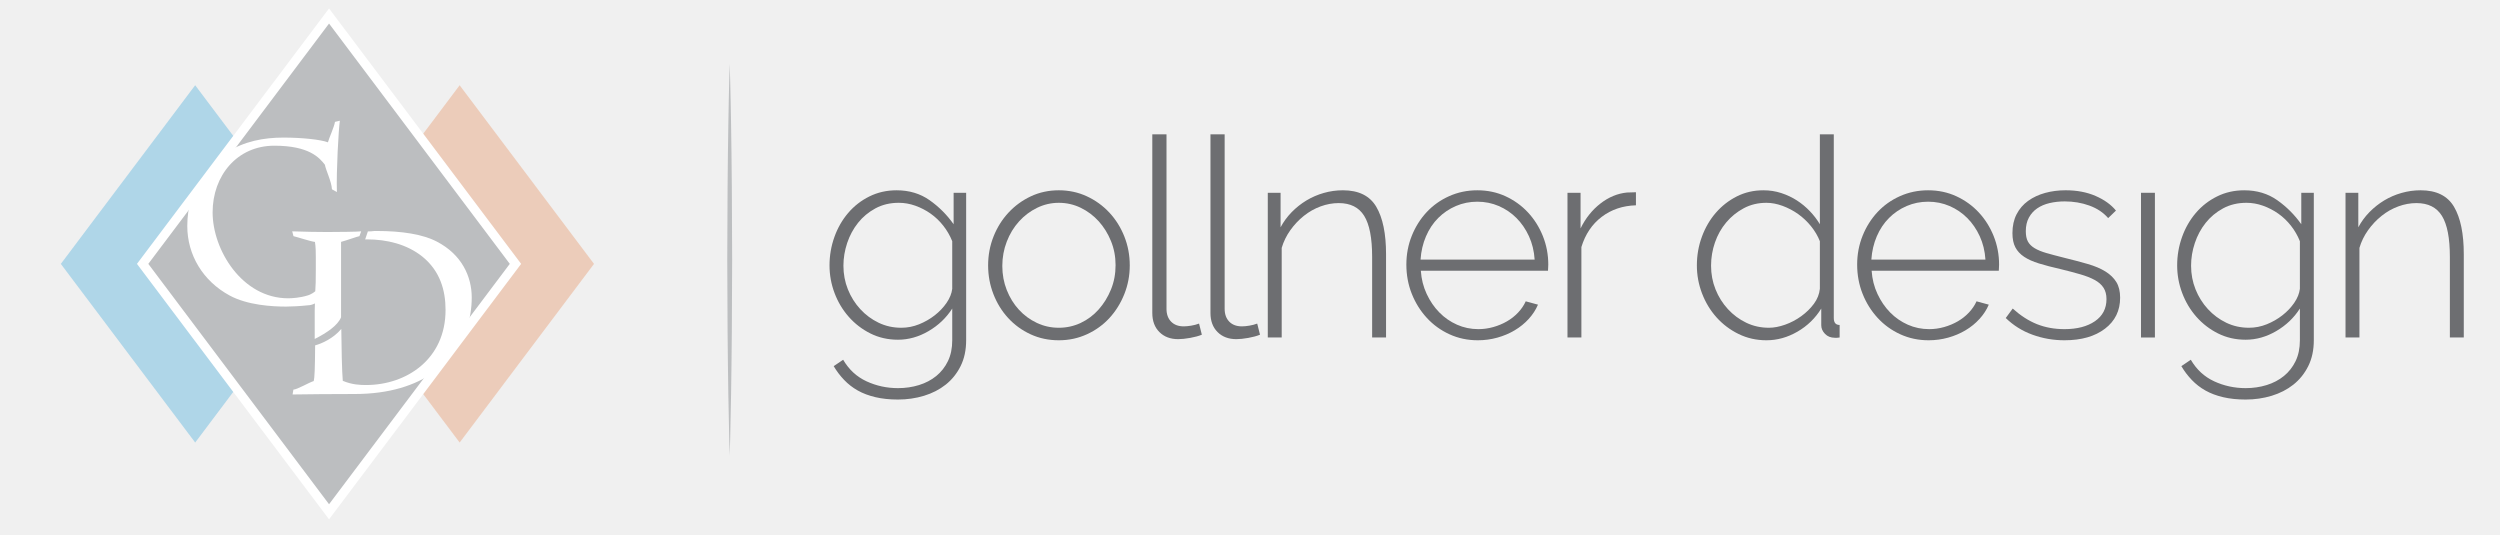
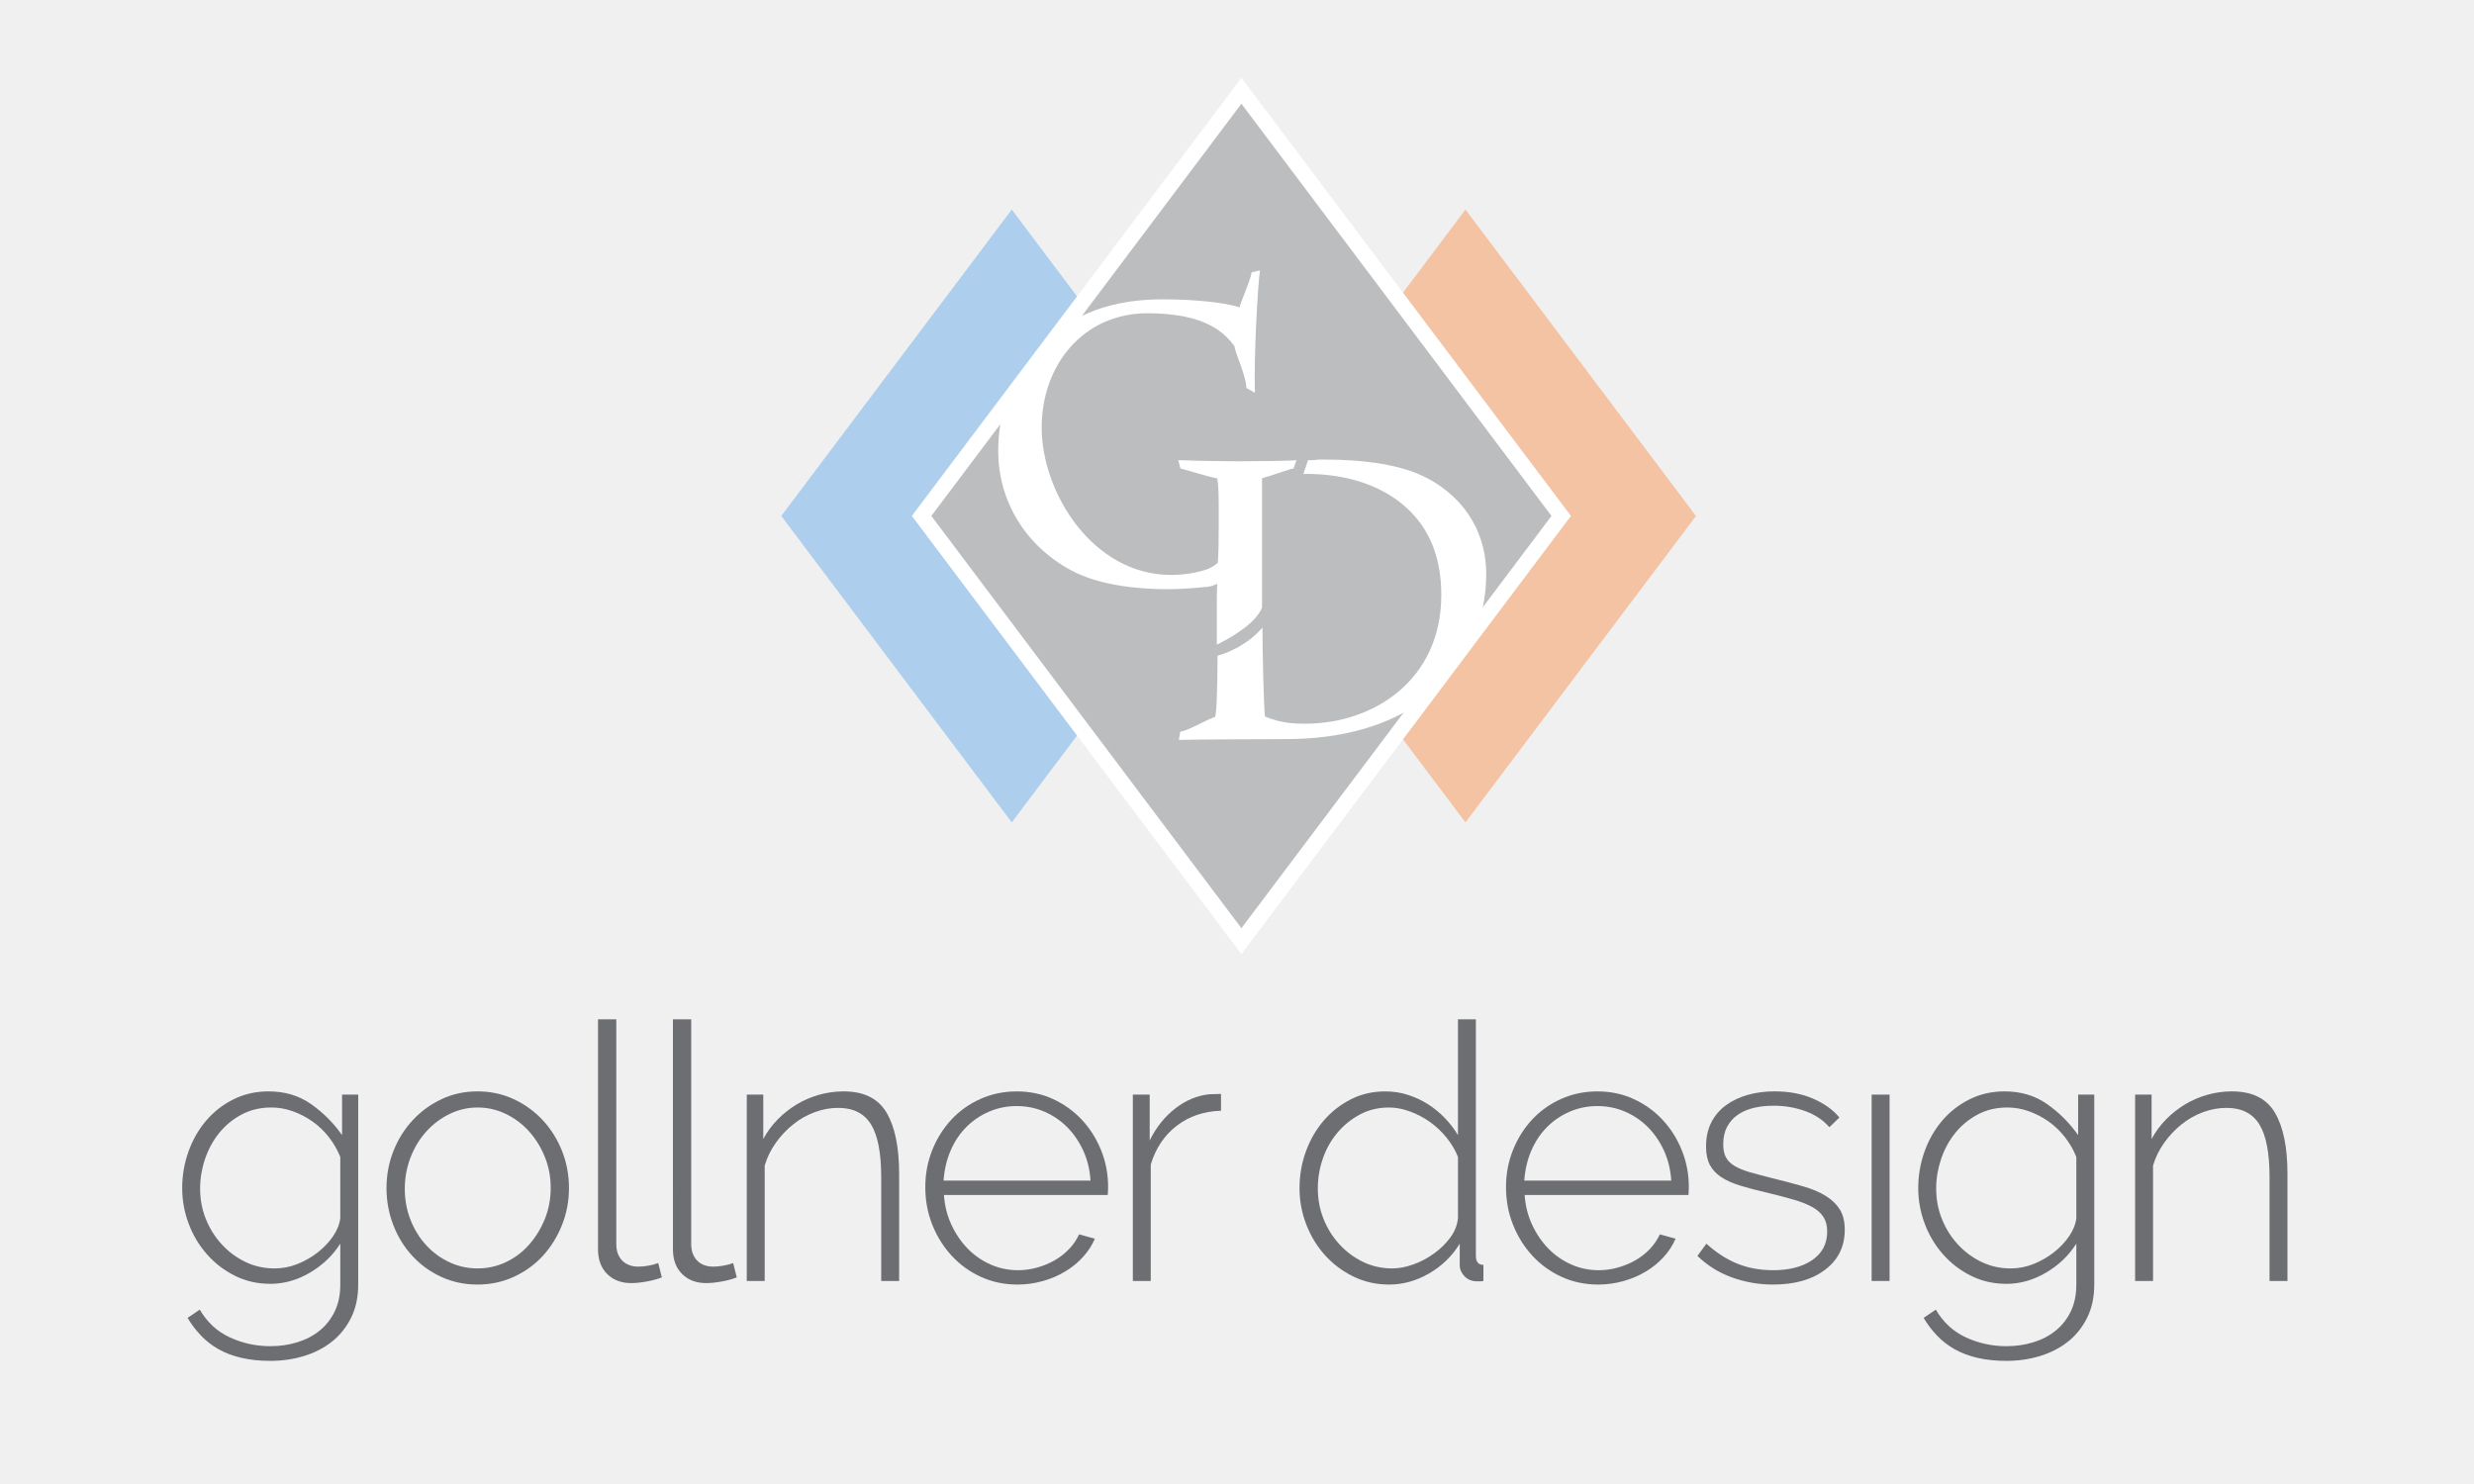
- <svg xmlns="http://www.w3.org/2000/svg" version="1.1" id="Layer_1" x="0px" y="0px" width="510px" height="109px" viewBox="0 0 510 109" enable-background="new 0 0 510 109" xml:space="preserve">
+ <svg xmlns="http://www.w3.org/2000/svg" version="1.1" id="Layer_1" x="0px" y="0px" width="300px" height="180px" viewBox="108.25 0.75 300 180" enable-background="new 108.25 0.75 300 180" xml:space="preserve">
  <g>
-     <path fill="#BCBEC0" d="M148.86,92.949c0,0-0.035-1.249-0.097-3.436c-0.044-2.187-0.108-5.311-0.184-9.059   c-0.041-3.748-0.133-8.121-0.153-12.807c-0.021-4.686-0.043-9.683-0.066-14.681c0.022-4.998,0.045-9.995,0.066-14.681   c0.017-4.686,0.111-9.058,0.152-12.807c0.044-3.748,0.144-6.872,0.185-9.058c0.062-2.187,0.097-3.436,0.097-3.436   s0.036,1.25,0.097,3.436c0.041,2.187,0.14,5.31,0.185,9.058c0.041,3.749,0.136,8.121,0.152,12.807   c0.021,4.686,0.043,9.683,0.066,14.681c-0.023,4.998-0.045,9.995-0.066,14.681c-0.02,4.686-0.112,9.059-0.153,12.807   c-0.076,3.748-0.14,6.872-0.184,9.059C148.896,91.7,148.86,92.949,148.86,92.949z" />
+     <path fill="#6D6E71" d="M141.036,156.471c-1.565,0-2.999-0.326-4.303-0.979c-1.305-0.651-2.434-1.52-3.391-2.607   c-0.956-1.087-1.696-2.325-2.217-3.717c-0.521-1.39-0.782-2.824-0.782-4.304c0-1.536,0.253-3.013,0.761-4.435   c0.506-1.418,1.223-2.672,2.151-3.758c0.927-1.088,2.036-1.951,3.325-2.588c1.29-0.638,2.701-0.955,4.239-0.955   c1.97,0,3.688,0.514,5.151,1.543c1.462,1.028,2.717,2.282,3.76,3.76v-4.912h1.957v23.038c0,1.536-0.29,2.883-0.87,4.042   c-0.581,1.158-1.355,2.123-2.326,2.891c-0.972,0.768-2.101,1.349-3.39,1.739c-1.29,0.392-2.646,0.587-4.064,0.587   c-1.304,0-2.478-0.125-3.521-0.369c-1.043-0.247-1.964-0.595-2.76-1.044c-0.798-0.448-1.507-0.999-2.13-1.651   c-0.624-0.652-1.167-1.369-1.629-2.152l1.477-1c0.898,1.537,2.115,2.659,3.652,3.369c1.536,0.71,3.173,1.065,4.912,1.065   c1.159,0,2.252-0.16,3.282-0.479c1.027-0.318,1.926-0.787,2.694-1.413c0.768-0.622,1.376-1.397,1.826-2.326   c0.449-0.927,0.674-2.013,0.674-3.259v-4.956c-0.928,1.45-2.16,2.623-3.694,3.521C144.28,156.021,142.688,156.471,141.036,156.471z    M141.557,154.602c0.957,0,1.884-0.181,2.783-0.543c0.897-0.362,1.717-0.834,2.455-1.414c0.739-0.579,1.355-1.231,1.848-1.956   c0.494-0.724,0.783-1.449,0.87-2.173v-7.434c-0.349-0.869-0.812-1.674-1.392-2.412c-0.58-0.74-1.239-1.37-1.978-1.892   c-0.739-0.521-1.537-0.935-2.392-1.24c-0.854-0.304-1.717-0.456-2.586-0.456c-1.361,0-2.58,0.291-3.651,0.87   c-1.073,0.58-1.978,1.333-2.717,2.262c-0.739,0.927-1.306,1.977-1.696,3.15c-0.391,1.175-0.586,2.354-0.586,3.542   c0,1.305,0.231,2.537,0.695,3.696c0.463,1.159,1.108,2.188,1.934,3.085c0.826,0.899,1.782,1.609,2.869,2.13   C139.102,154.341,140.282,154.602,141.557,154.602z" />
+     <path fill="#6D6E71" d="M166.16,156.558c-1.595,0-3.064-0.312-4.413-0.935c-1.347-0.623-2.515-1.473-3.5-2.543   c-0.986-1.072-1.755-2.318-2.304-3.738c-0.551-1.42-0.825-2.912-0.825-4.478c0-1.594,0.282-3.1,0.848-4.521   c0.564-1.419,1.347-2.665,2.346-3.738c1-1.071,2.167-1.919,3.499-2.542c1.333-0.623,2.782-0.936,4.348-0.936   c1.564,0,3.021,0.312,4.369,0.936c1.347,0.623,2.521,1.471,3.522,2.542c1,1.073,1.781,2.319,2.346,3.738   c0.565,1.42,0.848,2.928,0.848,4.521c0,1.565-0.282,3.058-0.848,4.478c-0.565,1.42-1.34,2.666-2.325,3.738   c-0.986,1.07-2.16,1.92-3.521,2.543C169.188,156.246,167.725,156.558,166.16,156.558z M157.335,144.951   c0,1.333,0.231,2.587,0.695,3.76c0.463,1.174,1.094,2.195,1.891,3.064c0.797,0.871,1.731,1.559,2.804,2.065   c1.072,0.508,2.218,0.761,3.435,0.761c1.216,0,2.361-0.253,3.434-0.761c1.072-0.507,2.007-1.209,2.804-2.108   c0.797-0.898,1.434-1.935,1.913-3.107c0.479-1.174,0.717-2.441,0.717-3.805c0-1.332-0.239-2.587-0.717-3.76   c-0.479-1.174-1.117-2.202-1.913-3.087c-0.797-0.883-1.731-1.586-2.804-2.106c-1.072-0.522-2.217-0.783-3.434-0.783   c-1.189,0-2.319,0.261-3.391,0.783c-1.073,0.521-2.014,1.231-2.826,2.129c-0.812,0.899-1.449,1.949-1.913,3.152   C157.567,142.35,157.335,143.618,157.335,144.951z" />
+     <path fill="#6D6E71" d="M180.766,124.391h2.217v27.254c0,0.842,0.239,1.508,0.717,2c0.479,0.493,1.138,0.739,1.979,0.739   c0.317,0,0.703-0.035,1.151-0.108c0.449-0.072,0.861-0.181,1.239-0.327l0.435,1.739c-0.492,0.203-1.101,0.369-1.825,0.5   c-0.726,0.129-1.348,0.194-1.869,0.194c-1.217,0-2.195-0.369-2.935-1.107c-0.739-0.739-1.108-1.732-1.108-2.979V124.391   L180.766,124.391z" />
+     <path fill="#6D6E71" d="M189.85,124.391h2.217v27.254c0,0.842,0.24,1.508,0.718,2c0.479,0.493,1.137,0.739,1.978,0.739   c0.319,0,0.703-0.035,1.152-0.108c0.449-0.072,0.861-0.181,1.24-0.327l0.434,1.739c-0.494,0.203-1.103,0.369-1.825,0.5   c-0.725,0.129-1.348,0.194-1.87,0.194c-1.216,0-2.195-0.369-2.934-1.107c-0.74-0.739-1.108-1.732-1.108-2.979L189.85,124.391   L189.85,124.391z" />
+     <path fill="#6D6E71" d="M217.279,156.124h-2.173v-12.607c0-2.927-0.413-5.057-1.239-6.39c-0.827-1.333-2.152-1.999-3.978-1.999   c-0.955,0-1.905,0.173-2.847,0.521c-0.941,0.349-1.812,0.841-2.607,1.479c-0.799,0.638-1.5,1.384-2.108,2.238   c-0.609,0.855-1.058,1.776-1.349,2.759v13.998h-2.173v-22.604h1.999v5.391c0.464-0.871,1.044-1.659,1.74-2.371   c0.694-0.708,1.462-1.317,2.303-1.824s1.747-0.898,2.718-1.174c0.971-0.275,1.962-0.413,2.978-0.413   c2.462,0,4.201,0.861,5.216,2.586c1.014,1.725,1.521,4.195,1.521,7.411V156.124L217.279,156.124z" />
+     <path fill="#6D6E71" d="M231.623,156.558c-1.594,0-3.072-0.312-4.433-0.935c-1.363-0.623-2.543-1.479-3.544-2.565   c-1-1.087-1.781-2.341-2.346-3.76c-0.564-1.419-0.847-2.941-0.847-4.563c0-1.595,0.283-3.093,0.847-4.499   c0.565-1.405,1.34-2.637,2.326-3.695c0.985-1.058,2.157-1.891,3.521-2.5c1.362-0.608,2.826-0.911,4.39-0.911   c1.594,0,3.064,0.311,4.413,0.934c1.347,0.623,2.513,1.464,3.5,2.522c0.984,1.057,1.76,2.289,2.325,3.693   c0.565,1.406,0.847,2.892,0.847,4.456c0,0.145-0.008,0.326-0.022,0.543c-0.015,0.218-0.021,0.354-0.021,0.413h-19.865   c0.087,1.305,0.392,2.514,0.913,3.63c0.521,1.115,1.18,2.079,1.978,2.891c0.796,0.812,1.717,1.449,2.761,1.913   c1.042,0.462,2.157,0.694,3.346,0.694c0.782,0,1.558-0.109,2.325-0.327c0.768-0.216,1.479-0.513,2.13-0.891   c0.653-0.376,1.232-0.832,1.739-1.368c0.507-0.535,0.906-1.124,1.195-1.761l1.914,0.522c-0.348,0.811-0.834,1.557-1.456,2.237   c-0.623,0.683-1.348,1.27-2.174,1.762c-0.825,0.493-1.732,0.877-2.717,1.151C233.68,156.42,232.667,156.558,231.623,156.558z    M240.49,143.952c-0.086-1.333-0.383-2.55-0.89-3.652c-0.507-1.101-1.16-2.049-1.956-2.848c-0.799-0.798-1.717-1.42-2.76-1.868   c-1.044-0.448-2.161-0.674-3.349-0.674c-1.188,0-2.304,0.224-3.346,0.674c-1.044,0.448-1.964,1.071-2.761,1.868   c-0.797,0.799-1.434,1.754-1.911,2.869c-0.48,1.116-0.761,2.327-0.848,3.63L240.49,143.952L240.49,143.952z" />
+     <path fill="#6D6E71" d="M256.312,135.476c-2.058,0.059-3.84,0.659-5.347,1.804c-1.506,1.145-2.564,2.717-3.173,4.717v14.126h-2.173   v-22.604h2.043v5.563c0.782-1.593,1.819-2.89,3.109-3.89c1.289-1.001,2.672-1.572,4.15-1.717c0.291,0,0.551-0.008,0.782-0.022   c0.231-0.014,0.435-0.021,0.608-0.021V135.476z" />
+     <path fill="#6D6E71" d="M276.699,156.558c-1.564,0-3.015-0.325-4.348-0.979c-1.331-0.651-2.482-1.521-3.455-2.606   c-0.973-1.088-1.723-2.333-2.26-3.739c-0.536-1.404-0.804-2.86-0.804-4.369c0-1.564,0.261-3.058,0.781-4.477   c0.522-1.419,1.246-2.667,2.173-3.739c0.928-1.072,2.022-1.928,3.283-2.564c1.26-0.638,2.645-0.955,4.152-0.955   c0.983,0,1.918,0.144,2.802,0.435c0.883,0.289,1.696,0.673,2.434,1.15c0.74,0.479,1.414,1.037,2.023,1.674   c0.607,0.639,1.131,1.319,1.563,2.043v-14.04h2.175v28.689c0,0.726,0.304,1.087,0.912,1.087v1.957   c-0.145,0.026-0.275,0.043-0.391,0.043c-0.116,0-0.233,0-0.349,0c-0.637,0-1.151-0.203-1.544-0.608   c-0.39-0.406-0.587-0.854-0.587-1.348v-2.608c-0.928,1.507-2.166,2.71-3.717,3.608C279.995,156.107,278.38,156.558,276.699,156.558   z M277.09,154.602c0.783,0,1.624-0.158,2.521-0.478c0.899-0.318,1.739-0.761,2.521-1.327c0.781-0.564,1.442-1.208,1.979-1.934   c0.535-0.725,0.846-1.507,0.934-2.347v-7.434c-0.318-0.811-0.774-1.587-1.368-2.325c-0.595-0.739-1.269-1.376-2.021-1.914   c-0.755-0.534-1.565-0.962-2.435-1.281c-0.87-0.318-1.71-0.479-2.521-0.479c-1.305,0-2.484,0.283-3.542,0.847   c-1.059,0.565-1.972,1.305-2.739,2.218s-1.355,1.957-1.761,3.129c-0.405,1.175-0.608,2.385-0.608,3.63   c0,1.304,0.231,2.536,0.695,3.695s1.108,2.188,1.935,3.087c0.825,0.897,1.782,1.607,2.868,2.129   C274.634,154.339,275.815,154.602,277.09,154.602z" />
+     <path fill="#6D6E71" d="M302.043,156.558c-1.595,0-3.073-0.312-4.435-0.935c-1.362-0.623-2.544-1.479-3.543-2.565   c-1-1.087-1.782-2.341-2.346-3.76c-0.566-1.419-0.849-2.941-0.849-4.563c0-1.595,0.282-3.093,0.849-4.499   c0.563-1.405,1.34-2.637,2.324-3.695c0.985-1.058,2.158-1.891,3.521-2.5c1.362-0.608,2.826-0.911,4.39-0.911   c1.594,0,3.065,0.311,4.413,0.934s2.513,1.464,3.498,2.522c0.985,1.057,1.761,2.289,2.326,3.693   c0.565,1.406,0.848,2.892,0.848,4.456c0,0.145-0.008,0.326-0.021,0.543c-0.016,0.218-0.022,0.354-0.022,0.413h-19.865   c0.087,1.305,0.392,2.514,0.913,3.63c0.523,1.115,1.181,2.079,1.978,2.891c0.797,0.812,1.718,1.449,2.761,1.913   c1.043,0.462,2.157,0.694,3.347,0.694c0.782,0,1.558-0.109,2.324-0.327c0.769-0.216,1.48-0.513,2.131-0.891   c0.653-0.376,1.232-0.832,1.74-1.368c0.506-0.535,0.904-1.124,1.194-1.761l1.914,0.522c-0.349,0.811-0.834,1.557-1.458,2.237   c-0.622,0.683-1.347,1.27-2.173,1.762c-0.825,0.493-1.732,0.877-2.717,1.151C304.099,156.42,303.086,156.558,302.043,156.558z    M310.91,143.952c-0.087-1.333-0.384-2.55-0.891-3.652c-0.508-1.101-1.161-2.049-1.956-2.848c-0.798-0.798-1.718-1.42-2.761-1.868   s-2.159-0.674-3.348-0.674c-1.188,0-2.304,0.224-3.347,0.674c-1.043,0.448-1.965,1.071-2.76,1.868   c-0.798,0.799-1.435,1.754-1.912,2.869c-0.479,1.116-0.761,2.327-0.849,3.63L310.91,143.952L310.91,143.952z" />
+     <path fill="#6D6E71" d="M323.255,156.558c-1.738,0-3.405-0.291-4.999-0.869c-1.594-0.581-2.985-1.449-4.173-2.608l1.087-1.478   c1.218,1.101,2.479,1.911,3.781,2.434c1.304,0.521,2.739,0.782,4.304,0.782c1.969,0,3.557-0.413,4.761-1.238   c1.202-0.826,1.802-1.978,1.802-3.456c0-0.696-0.151-1.283-0.456-1.762c-0.304-0.478-0.761-0.884-1.369-1.217   s-1.362-0.631-2.26-0.892c-0.898-0.261-1.942-0.535-3.131-0.825c-1.275-0.288-2.382-0.578-3.325-0.87   c-0.94-0.288-1.718-0.637-2.325-1.043c-0.608-0.405-1.064-0.897-1.368-1.477c-0.304-0.58-0.457-1.319-0.457-2.218   c0-1.131,0.218-2.115,0.651-2.956c0.436-0.84,1.037-1.537,1.804-2.087c0.768-0.552,1.652-0.964,2.652-1.238   c0.999-0.276,2.063-0.415,3.195-0.415c1.769,0,3.332,0.298,4.694,0.892c1.361,0.595,2.419,1.355,3.174,2.282l-1.217,1.174   c-0.755-0.87-1.733-1.521-2.934-1.956c-1.203-0.436-2.485-0.651-3.849-0.651c-0.841,0-1.63,0.088-2.368,0.26   c-0.739,0.174-1.386,0.45-1.935,0.826c-0.551,0.378-0.985,0.862-1.304,1.456c-0.32,0.594-0.479,1.298-0.479,2.108   c0,0.668,0.108,1.203,0.327,1.608c0.216,0.406,0.563,0.754,1.042,1.043c0.479,0.29,1.096,0.543,1.847,0.763   c0.754,0.216,1.652,0.455,2.697,0.717c1.419,0.348,2.68,0.681,3.78,0.999c1.102,0.321,2.022,0.711,2.76,1.175   c0.74,0.463,1.305,1.014,1.696,1.651c0.392,0.637,0.587,1.449,0.587,2.434c0,2.029-0.791,3.646-2.37,4.847   C328,155.957,325.892,156.558,323.255,156.558z" />
+     <path fill="#6D6E71" d="M335.209,156.124V133.52h2.173v22.604H335.209z" />
+     <path fill="#6D6E71" d="M351.553,156.471c-1.566,0-3-0.326-4.303-0.979c-1.305-0.651-2.436-1.52-3.393-2.607   c-0.956-1.087-1.695-2.325-2.217-3.717c-0.521-1.39-0.782-2.824-0.782-4.304c0-1.536,0.253-3.013,0.761-4.435   c0.507-1.418,1.225-2.672,2.151-3.758c0.929-1.088,2.037-1.951,3.328-2.588c1.287-0.638,2.7-0.955,4.236-0.955   c1.972,0,3.688,0.514,5.152,1.543c1.462,1.028,2.716,2.282,3.76,3.76v-4.912h1.956v23.038c0,1.536-0.291,2.883-0.871,4.042   c-0.579,1.159-1.354,2.123-2.324,2.891c-0.972,0.768-2.103,1.349-3.39,1.739c-1.292,0.392-2.646,0.587-4.065,0.587   c-1.305,0-2.479-0.125-3.521-0.369c-1.042-0.247-1.964-0.595-2.761-1.044c-0.797-0.448-1.507-0.999-2.13-1.651   s-1.166-1.369-1.628-2.152l1.476-1c0.899,1.537,2.116,2.659,3.653,3.369c1.536,0.71,3.173,1.065,4.911,1.065   c1.159,0,2.253-0.16,3.282-0.479c1.028-0.318,1.927-0.787,2.695-1.413c0.768-0.622,1.376-1.397,1.826-2.326   c0.448-0.927,0.673-2.013,0.673-3.259v-4.956c-0.928,1.45-2.157,2.623-3.693,3.521   C354.797,156.021,353.204,156.471,351.553,156.471z M352.075,154.602c0.955,0,1.883-0.181,2.78-0.543   c0.898-0.362,1.718-0.834,2.457-1.414c0.738-0.579,1.354-1.231,1.848-1.956c0.492-0.724,0.781-1.449,0.868-2.173v-7.434   c-0.348-0.869-0.812-1.674-1.39-2.412c-0.581-0.74-1.238-1.37-1.978-1.892c-0.74-0.521-1.537-0.935-2.391-1.24   c-0.855-0.304-1.718-0.456-2.587-0.456c-1.362,0-2.58,0.291-3.652,0.87c-1.071,0.58-1.978,1.333-2.716,2.262   c-0.74,0.927-1.305,1.977-1.696,3.15c-0.392,1.175-0.586,2.354-0.586,3.542c0,1.305,0.23,2.537,0.693,3.696   c0.465,1.159,1.109,2.188,1.934,3.085c0.828,0.899,1.783,1.609,2.87,2.13C349.617,154.341,350.799,154.602,352.075,154.602z" />
+     <path fill="#6D6E71" d="M385.631,156.124h-2.174v-12.607c0-2.927-0.412-5.057-1.238-6.39s-2.152-1.999-3.977-1.999   c-0.956,0-1.907,0.173-2.847,0.521c-0.943,0.349-1.813,0.841-2.609,1.479c-0.798,0.638-1.5,1.384-2.107,2.238   c-0.609,0.855-1.059,1.776-1.348,2.759v13.998h-2.174v-22.604h1.998v5.391c0.465-0.871,1.044-1.659,1.739-2.371   c0.695-0.708,1.463-1.317,2.304-1.824s1.745-0.898,2.717-1.174s1.963-0.413,2.979-0.413c2.463,0,4.2,0.861,5.216,2.586   c1.015,1.725,1.521,4.195,1.521,7.411V156.124L385.631,156.124z" />
  </g>
+   <polygon fill="none" stroke="#FFFFFF" stroke-width="0.5" stroke-miterlimit="10" points="85.417,235.616 58.494,271.417   31.573,235.616 58.494,199.816 " />
+   <polygon fill="#F3C3A3" points="313.906,63.334 285.955,100.501 258.004,63.334 285.955,26.167 " />
+   <polygon fill="#ADCFED" points="258.887,63.334 230.937,100.501 202.986,63.334 230.937,26.167 " />
  <g>
-     <path fill="#6D6E71" d="M183.186,69.303c-2.044,0-3.917-0.425-5.62-1.277c-1.704-0.851-3.179-1.986-4.429-3.406   c-1.248-1.419-2.214-3.036-2.895-4.854c-0.68-1.815-1.021-3.689-1.021-5.62c0-2.006,0.331-3.935,0.994-5.791   c0.661-1.853,1.598-3.49,2.809-4.909c1.211-1.42,2.659-2.546,4.343-3.378s3.527-1.249,5.535-1.249c2.573,0,4.816,0.672,6.727,2.015   c1.91,1.344,3.548,2.981,4.91,4.911v-6.416h2.555v30.087c0,2.006-0.378,3.766-1.136,5.279s-1.769,2.772-3.037,3.775   c-1.269,1.003-2.744,1.76-4.427,2.271c-1.685,0.511-3.455,0.766-5.308,0.766c-1.703,0-3.236-0.162-4.598-0.482   c-1.363-0.323-2.565-0.775-3.605-1.362c-1.042-0.587-1.968-1.306-2.781-2.157c-0.815-0.852-1.524-1.789-2.128-2.811l1.929-1.306   c1.173,2.007,2.762,3.473,4.769,4.4c2.006,0.927,4.144,1.39,6.415,1.39c1.513,0,2.942-0.208,4.286-0.624   c1.342-0.416,2.516-1.03,3.519-1.846c1.003-0.813,1.797-1.825,2.385-3.037c0.586-1.211,0.88-2.63,0.88-4.257v-6.471   c-1.211,1.892-2.82,3.425-4.825,4.598C187.423,68.716,185.343,69.303,183.186,69.303z M183.866,66.862   c1.249,0,2.46-0.236,3.634-0.71c1.172-0.473,2.242-1.087,3.207-1.845c0.965-0.757,1.769-1.609,2.413-2.555   c0.644-0.945,1.022-1.892,1.136-2.839v-9.707c-0.455-1.135-1.06-2.186-1.817-3.151c-0.758-0.965-1.618-1.789-2.583-2.469   c-0.965-0.681-2.007-1.221-3.123-1.619c-1.116-0.397-2.243-0.596-3.378-0.596c-1.778,0-3.369,0.379-4.768,1.136   c-1.401,0.758-2.583,1.741-3.548,2.953c-0.965,1.211-1.705,2.583-2.215,4.115c-0.511,1.533-0.765,3.075-0.765,4.626   c0,1.703,0.302,3.312,0.908,4.826c0.605,1.514,1.447,2.858,2.525,4.03c1.078,1.173,2.327,2.1,3.747,2.781   C180.659,66.521,182.201,66.862,183.866,66.862z" />
-     <path fill="#6D6E71" d="M215.996,69.416c-2.082,0-4.002-0.406-5.762-1.221c-1.76-0.812-3.284-1.921-4.57-3.32   c-1.288-1.4-2.292-3.027-3.009-4.882c-0.72-1.854-1.078-3.804-1.078-5.848c0-2.081,0.369-4.049,1.107-5.905   c0.737-1.853,1.759-3.48,3.064-4.882c1.306-1.398,2.829-2.506,4.57-3.32c1.741-0.812,3.633-1.22,5.677-1.22   c2.043,0,3.945,0.407,5.705,1.22c1.76,0.814,3.292,1.922,4.6,3.32c1.306,1.402,2.326,3.029,3.064,4.882   c0.738,1.855,1.107,3.824,1.107,5.905c0,2.044-0.369,3.994-1.107,5.848c-0.738,1.854-1.75,3.481-3.037,4.882   c-1.287,1.399-2.82,2.508-4.598,3.32C219.95,69.01,218.04,69.416,215.996,69.416z M204.472,54.259c0,1.741,0.302,3.378,0.908,4.911   c0.605,1.532,1.429,2.866,2.47,4.001c1.041,1.137,2.261,2.036,3.661,2.697c1.4,0.663,2.896,0.994,4.485,0.994   s3.084-0.331,4.485-0.994c1.4-0.661,2.621-1.579,3.661-2.753c1.041-1.173,1.873-2.526,2.498-4.059   c0.625-1.533,0.937-3.188,0.937-4.967c0-1.74-0.312-3.378-0.937-4.911c-0.625-1.533-1.458-2.875-2.498-4.03   c-1.041-1.154-2.261-2.072-3.661-2.753c-1.401-0.681-2.896-1.022-4.485-1.022c-1.553,0-3.028,0.341-4.427,1.022   c-1.402,0.681-2.631,1.609-3.691,2.782c-1.06,1.173-1.893,2.545-2.498,4.116C204.774,50.863,204.472,52.519,204.472,54.259z" />
-     <path fill="#6D6E71" d="M235.07,27.409h2.895v35.592c0,1.099,0.313,1.969,0.937,2.611c0.625,0.645,1.485,0.966,2.583,0.966   c0.415,0,0.918-0.047,1.504-0.142c0.586-0.094,1.125-0.237,1.618-0.427l0.568,2.271c-0.643,0.266-1.438,0.482-2.384,0.653   c-0.947,0.169-1.76,0.254-2.441,0.254c-1.589,0-2.867-0.482-3.833-1.446c-0.965-0.966-1.447-2.262-1.447-3.89V27.409z" />
-     <path fill="#6D6E71" d="M246.934,27.409h2.895v35.592c0,1.099,0.313,1.969,0.937,2.611c0.625,0.645,1.485,0.966,2.583,0.966   c0.416,0,0.918-0.047,1.505-0.142c0.586-0.094,1.125-0.237,1.618-0.427l0.568,2.271c-0.645,0.266-1.44,0.482-2.384,0.653   c-0.947,0.169-1.76,0.254-2.441,0.254c-1.589,0-2.867-0.482-3.832-1.446c-0.966-0.966-1.448-2.262-1.448-3.89V27.409z" />
-     <path fill="#6D6E71" d="M282.754,68.849h-2.838V52.386c0-3.822-0.539-6.604-1.618-8.345c-1.079-1.741-2.81-2.611-5.194-2.611   c-1.249,0-2.489,0.227-3.718,0.681c-1.23,0.454-2.366,1.098-3.406,1.93c-1.042,0.833-1.959,1.808-2.754,2.923   c-0.794,1.117-1.381,2.319-1.76,3.604v18.28h-2.838v-29.52h2.611v7.04c0.605-1.136,1.362-2.167,2.271-3.095   c0.907-0.926,1.91-1.721,3.008-2.384c1.098-0.661,2.28-1.172,3.549-1.532c1.267-0.36,2.562-0.54,3.889-0.54   c3.216,0,5.486,1.125,6.811,3.378c1.325,2.251,1.987,5.478,1.987,9.678V68.849z" />
-     <path fill="#6D6E71" d="M301.487,69.416c-2.082,0-4.013-0.406-5.79-1.221c-1.78-0.812-3.321-1.93-4.628-3.35   c-1.305-1.419-2.326-3.056-3.064-4.91c-0.737-1.853-1.107-3.841-1.107-5.96c0-2.081,0.37-4.039,1.107-5.875   c0.738-1.835,1.75-3.444,3.037-4.826c1.286-1.38,2.818-2.469,4.598-3.264c1.779-0.795,3.69-1.191,5.733-1.191   c2.081,0,4.002,0.407,5.763,1.22c1.759,0.814,3.282,1.912,4.57,3.294c1.285,1.381,2.299,2.989,3.037,4.824   c0.738,1.836,1.106,3.775,1.106,5.819c0,0.189-0.01,0.426-0.029,0.709c-0.019,0.284-0.028,0.464-0.028,0.54H289.85   c0.114,1.703,0.511,3.283,1.192,4.74c0.681,1.456,1.541,2.715,2.583,3.774c1.04,1.062,2.242,1.894,3.605,2.499   c1.361,0.604,2.817,0.907,4.37,0.907c1.021,0,2.035-0.143,3.037-0.426s1.931-0.671,2.781-1.164c0.853-0.49,1.609-1.087,2.271-1.788   c0.663-0.699,1.183-1.466,1.561-2.298l2.499,0.681c-0.454,1.06-1.089,2.034-1.901,2.923c-0.814,0.891-1.76,1.657-2.839,2.301   c-1.078,0.644-2.262,1.145-3.548,1.504C304.173,69.237,302.85,69.416,301.487,69.416z M313.067,52.954   c-0.113-1.74-0.501-3.33-1.163-4.769c-0.662-1.438-1.515-2.676-2.555-3.718c-1.042-1.042-2.242-1.854-3.604-2.441   c-1.363-0.586-2.821-0.88-4.373-0.88c-1.551,0-3.008,0.293-4.37,0.88c-1.363,0.587-2.565,1.4-3.605,2.441   c-1.042,1.042-1.874,2.29-2.497,3.746c-0.626,1.458-0.993,3.038-1.107,4.74H313.067z" />
-     <path fill="#6D6E71" d="M333.731,41.884c-2.688,0.077-5.016,0.861-6.983,2.356s-3.349,3.548-4.144,6.159v18.449h-2.838v-29.52   h2.668v7.267c1.021-2.081,2.374-3.774,4.06-5.08c1.683-1.307,3.49-2.054,5.42-2.242c0.379,0,0.719-0.01,1.022-0.029   c0.303-0.018,0.567-0.029,0.795-0.029V41.884z" />
-     <path fill="#6D6E71" d="M360.354,69.416c-2.043,0-3.937-0.425-5.677-1.277c-1.74-0.851-3.244-1.986-4.513-3.405   s-2.251-3.046-2.952-4.883c-0.7-1.834-1.05-3.736-1.05-5.705c0-2.043,0.341-3.993,1.022-5.846c0.681-1.854,1.626-3.482,2.838-4.883   c1.211-1.4,2.64-2.517,4.286-3.349s3.453-1.249,5.422-1.249c1.286,0,2.506,0.189,3.661,0.568c1.153,0.378,2.214,0.88,3.178,1.503   c0.966,0.625,1.846,1.354,2.641,2.186c0.794,0.833,1.477,1.723,2.043,2.668V27.409h2.84v37.466c0,0.947,0.396,1.419,1.191,1.419   v2.555c-0.189,0.036-0.36,0.057-0.511,0.057c-0.151,0-0.304,0-0.454,0c-0.833,0-1.504-0.265-2.016-0.795   c-0.51-0.53-0.767-1.116-0.767-1.759v-3.406c-1.211,1.967-2.829,3.539-4.854,4.712C364.658,68.829,362.549,69.416,360.354,69.416z    M360.864,66.862c1.022,0,2.12-0.208,3.293-0.624c1.174-0.416,2.271-0.994,3.292-1.732c1.022-0.738,1.884-1.579,2.584-2.526   c0.699-0.946,1.106-1.968,1.22-3.065v-9.707c-0.416-1.059-1.012-2.072-1.787-3.037c-0.776-0.966-1.657-1.797-2.64-2.499   c-0.986-0.698-2.044-1.257-3.18-1.674c-1.136-0.416-2.233-0.625-3.293-0.625c-1.703,0-3.244,0.369-4.625,1.107   c-1.383,0.738-2.575,1.703-3.577,2.896c-1.002,1.191-1.77,2.554-2.299,4.086c-0.53,1.533-0.795,3.114-0.795,4.74   c0,1.703,0.302,3.312,0.908,4.826c0.605,1.514,1.447,2.858,2.526,4.03c1.078,1.173,2.327,2.1,3.746,2.781   S359.199,66.862,360.864,66.862z" />
-     <path fill="#6D6E71" d="M393.451,69.416c-2.083,0-4.013-0.406-5.791-1.221c-1.779-0.812-3.322-1.93-4.627-3.35   c-1.306-1.419-2.328-3.056-3.064-4.91c-0.738-1.853-1.108-3.841-1.108-5.96c0-2.081,0.37-4.039,1.108-5.875   c0.736-1.835,1.75-3.444,3.036-4.826c1.287-1.38,2.818-2.469,4.599-3.264c1.778-0.795,3.69-1.191,5.733-1.191   c2.081,0,4.002,0.407,5.762,1.22c1.76,0.814,3.283,1.912,4.569,3.294c1.287,1.381,2.3,2.989,3.038,4.824   c0.737,1.836,1.106,3.775,1.106,5.819c0,0.189-0.01,0.426-0.028,0.709c-0.02,0.284-0.029,0.464-0.029,0.54h-25.942   c0.113,1.703,0.511,3.283,1.192,4.74c0.682,1.456,1.542,2.715,2.582,3.774c1.042,1.062,2.243,1.894,3.606,2.499   c1.361,0.604,2.817,0.907,4.37,0.907c1.022,0,2.034-0.143,3.037-0.426c1.002-0.283,1.931-0.671,2.782-1.164   c0.852-0.49,1.608-1.087,2.271-1.788c0.661-0.699,1.182-1.466,1.561-2.298l2.499,0.681c-0.455,1.06-1.089,2.034-1.903,2.923   c-0.813,0.891-1.759,1.657-2.838,2.301c-1.078,0.644-2.262,1.145-3.548,1.504C396.137,69.237,394.812,69.416,393.451,69.416z    M405.03,52.954c-0.113-1.74-0.501-3.33-1.163-4.769c-0.662-1.438-1.515-2.676-2.555-3.718c-1.041-1.042-2.242-1.854-3.604-2.441   c-1.362-0.586-2.82-0.88-4.371-0.88c-1.552,0-3.009,0.293-4.371,0.88c-1.362,0.587-2.565,1.4-3.604,2.441   c-1.042,1.042-1.874,2.29-2.498,3.746c-0.625,1.458-0.993,3.038-1.107,4.74H405.03z" />
-     <path fill="#6D6E71" d="M421.153,69.416c-2.271,0-4.448-0.379-6.529-1.135c-2.081-0.757-3.898-1.893-5.45-3.406l1.42-1.93   c1.59,1.438,3.236,2.497,4.938,3.179c1.703,0.68,3.577,1.021,5.621,1.021c2.572,0,4.645-0.539,6.216-1.618   c1.57-1.079,2.354-2.582,2.354-4.514c0-0.907-0.198-1.674-0.596-2.298c-0.397-0.625-0.993-1.154-1.787-1.59   c-0.795-0.435-1.78-0.823-2.952-1.164c-1.173-0.341-2.536-0.699-4.088-1.078c-1.666-0.377-3.112-0.756-4.343-1.136   c-1.229-0.377-2.243-0.833-3.037-1.362c-0.794-0.53-1.391-1.172-1.787-1.93c-0.396-0.756-0.596-1.722-0.596-2.896   c0-1.475,0.283-2.761,0.851-3.86c0.568-1.097,1.353-2.006,2.355-2.726c1.002-0.719,2.157-1.257,3.463-1.617   c1.306-0.36,2.696-0.54,4.173-0.54c2.309,0,4.351,0.388,6.131,1.164c1.778,0.775,3.159,1.769,4.144,2.979l-1.589,1.534   c-0.985-1.137-2.262-1.987-3.831-2.555c-1.571-0.568-3.246-0.851-5.025-0.851c-1.098,0-2.129,0.114-3.093,0.34   c-0.966,0.227-1.81,0.587-2.526,1.079c-0.72,0.493-1.287,1.126-1.703,1.901c-0.418,0.776-0.624,1.695-0.624,2.754   c0,0.871,0.141,1.571,0.425,2.1c0.284,0.53,0.738,0.984,1.362,1.362c0.625,0.379,1.43,0.71,2.412,0.995   c0.984,0.284,2.157,0.595,3.521,0.937c1.854,0.454,3.5,0.89,4.938,1.306c1.438,0.417,2.641,0.927,3.604,1.533   c0.966,0.604,1.704,1.324,2.215,2.156c0.511,0.833,0.767,1.894,0.767,3.179c0,2.65-1.032,4.76-3.095,6.33   C427.35,68.632,424.596,69.416,421.153,69.416z" />
-     <path fill="#6D6E71" d="M436.764,68.849v-29.52h2.838v29.52H436.764z" />
-     <path fill="#6D6E71" d="M458.107,69.303c-2.044,0-3.917-0.425-5.619-1.277c-1.704-0.851-3.18-1.986-4.43-3.406   c-1.248-1.419-2.213-3.036-2.894-4.854c-0.682-1.815-1.022-3.689-1.022-5.62c0-2.006,0.331-3.935,0.993-5.791   c0.662-1.853,1.599-3.49,2.81-4.909c1.212-1.42,2.66-2.546,4.345-3.378c1.683-0.833,3.527-1.249,5.533-1.249   c2.574,0,4.816,0.672,6.729,2.015c1.909,1.344,3.547,2.981,4.909,4.911v-6.416h2.556v30.087c0,2.006-0.38,3.766-1.137,5.279   c-0.758,1.514-1.77,2.772-3.037,3.775c-1.269,1.003-2.744,1.76-4.427,2.271c-1.686,0.511-3.454,0.766-5.309,0.766   c-1.703,0-3.235-0.162-4.598-0.482c-1.362-0.323-2.565-0.775-3.605-1.362c-1.041-0.587-1.968-1.306-2.781-2.157   c-0.814-0.852-1.524-1.789-2.128-2.811l1.929-1.306c1.174,2.007,2.763,3.473,4.769,4.4c2.006,0.927,4.145,1.39,6.415,1.39   c1.514,0,2.942-0.208,4.286-0.624c1.343-0.416,2.516-1.03,3.52-1.846c1.003-0.813,1.797-1.825,2.385-3.037   c0.586-1.211,0.879-2.63,0.879-4.257v-6.471c-1.211,1.892-2.818,3.425-4.824,4.598C462.345,68.716,460.265,69.303,458.107,69.303z    M458.789,66.862c1.248,0,2.46-0.236,3.633-0.71c1.173-0.473,2.242-1.087,3.207-1.845c0.965-0.757,1.769-1.609,2.413-2.555   c0.644-0.945,1.021-1.892,1.135-2.839v-9.707c-0.454-1.135-1.06-2.186-1.816-3.151c-0.757-0.965-1.617-1.789-2.583-2.469   c-0.965-0.681-2.006-1.221-3.122-1.619c-1.116-0.397-2.242-0.596-3.378-0.596c-1.778,0-3.369,0.379-4.768,1.136   c-1.4,0.758-2.584,1.741-3.548,2.953c-0.966,1.211-1.704,2.583-2.215,4.115c-0.512,1.533-0.766,3.075-0.766,4.626   c0,1.703,0.302,3.312,0.907,4.826c0.606,1.514,1.448,2.858,2.525,4.03c1.08,1.173,2.328,2.1,3.747,2.781   C455.581,66.521,457.123,66.862,458.789,66.862z" />
-     <path fill="#6D6E71" d="M502.612,68.849h-2.839V52.386c0-3.822-0.539-6.604-1.618-8.345c-1.079-1.741-2.809-2.611-5.193-2.611   c-1.249,0-2.489,0.227-3.718,0.681c-1.231,0.454-2.367,1.098-3.406,1.93c-1.042,0.833-1.959,1.808-2.753,2.923   c-0.796,1.117-1.382,2.319-1.76,3.604v18.28h-2.839v-29.52h2.61v7.04c0.606-1.136,1.362-2.167,2.271-3.095   c0.908-0.926,1.911-1.721,3.008-2.384c1.099-0.661,2.28-1.172,3.549-1.532c1.268-0.36,2.563-0.54,3.889-0.54   c3.216,0,5.486,1.125,6.812,3.378c1.325,2.251,1.987,5.478,1.987,9.678V68.849z" />
-   </g>
-   <polygon opacity="0.3" fill="#E5793C" points="121.178,53.834 93.769,90.28 66.36,53.834 93.769,17.388 " />
-   <polygon opacity="0.3" fill="#1799D6" points="67.226,53.834 39.817,90.28 12.408,53.834 39.817,17.388 " />
-   <g>
-     <polygon fill="#BCBEC0" stroke="#FFFFFF" stroke-width="1.851" stroke-miterlimit="10" points="105.153,53.829 95.17,67.107    88.591,75.868 67.125,104.403 29.097,53.829 38.368,41.504 38.942,40.745 46.177,31.123 46.529,30.66 67.125,3.264  " />
+     <polygon fill="#BBBDBF" stroke="#FFFFFF" stroke-width="1.887" stroke-miterlimit="10" points="297.564,63.329 287.384,76.869    280.676,85.804 258.785,114.903 220.004,63.329 229.458,50.761 230.044,49.986 237.422,40.174 237.781,39.702 258.785,11.764  " />
    <g>
      <g>
-         <path fill="#FFFFFF" d="M89.118,49.288c-2.872-1.503-7.166-2.167-12.241-2.167c-1.2,0-0.417,0.064-1.832,0.089l-0.553,1.638     c0.345-0.015,0.113-0.015,0.368-0.015c4.039,0,8.132,0.975,11.307,3.518c3.606,2.926,4.726,6.876,4.726,10.882     c0,10.035-7.941,15.312-16.231,15.312c-1.137,0-2.822-0.048-4.734-0.855c-0.16-1.574-0.287-7.459-0.304-10.586     c-1.639,1.951-4.015,3.003-5.335,3.348c-0.032,4.798-0.119,6.668-0.288,7.284c-1.047,0.327-3.325,1.705-4.147,1.747l-0.168,0.99     c1.039-0.049,10.242-0.096,12.672-0.096c7.036,0,12.394-1.743,16.233-4.51l6.58-8.756c0.719-2.063,1.063-4.236,1.063-6.42     C96.234,56.404,94.195,51.926,89.118,49.288z" />
+         <path fill="#FFFFFF" d="M281.213,58.698c-2.929-1.533-7.308-2.21-12.483-2.21c-1.224,0-0.425,0.065-1.868,0.09l-0.563,1.671     c0.352-0.015,0.115-0.015,0.375-0.015c4.118,0,8.293,0.994,11.53,3.587c3.678,2.983,4.819,7.012,4.819,11.097     c0,10.234-8.098,15.615-16.552,15.615c-1.159,0-2.878-0.049-4.828-0.873c-0.163-1.605-0.293-7.606-0.31-10.795     c-1.672,1.988-4.095,3.062-5.44,3.413c-0.033,4.893-0.122,6.801-0.294,7.429c-1.068,0.334-3.391,1.739-4.229,1.781l-0.171,1.01     c1.06-0.049,10.445-0.098,12.923-0.098c7.175,0,12.639-1.777,16.554-4.599l6.71-8.929c0.733-2.104,1.084-4.321,1.084-6.547     C288.469,65.955,286.39,61.389,281.213,58.698z" />
      </g>
      <g>
-         <path fill="#FFFFFF" d="M73.677,47.193l-0.352,0.983c-0.383,0.049-2.783,0.919-3.75,1.167v15.385     c-0.656,1.631-2.863,3.158-5.374,4.421v-5.773c0.017-0.455,0.032-0.975,0.041-1.479c-0.306,0.159-0.848,0.392-1.512,0.392     c-1.463,0.161-3.334,0.256-4.381,0.256c-2.823,0-7.86-0.286-11.507-2.264c-5.469-2.966-8.635-8.291-8.635-14.175     c0-1.952,0.264-3.742,0.736-5.366l7.228-9.611c3.655-2.326,7.636-3.062,11.657-3.062c3.734,0,7.636,0.407,9.068,0.967     c0.177-0.751,1.304-3.181,1.439-4.173l0.992-0.232c-0.255,1.839-0.737,10.171-0.601,14.553l-1.008-0.567     c-0.08-1.592-1.262-3.926-1.438-5.006c-1.127-1.455-3.246-3.886-10.322-3.886c-7.557,0-12.586,6.068-12.586,13.601     c0,7.684,6.03,17.528,15.408,17.528c0.832,0,2.439-0.104,3.958-0.576c0,0,0.776-0.184,1.576-0.863     c0.04-0.408,0.063-1.017,0.088-1.8c0.007-0.735,0.024-1.623,0.024-2.647v-2.502c0-0.591-0.009-1.08-0.024-1.496     c-0.024-0.624-0.072-1.111-0.152-1.615c-0.872-0.097-3.559-0.984-4.381-1.176l-0.257-0.983c2.246,0.088,5.598,0.137,7.109,0.137     C68.808,47.33,73.158,47.281,73.677,47.193z" />
+         <path fill="#FFFFFF" d="M265.467,56.562l-0.359,1.003c-0.391,0.05-2.838,0.938-3.823,1.19v15.688     c-0.669,1.663-2.92,3.221-5.48,4.509v-5.888c0.017-0.464,0.033-0.994,0.042-1.508c-0.312,0.163-0.864,0.4-1.542,0.4     c-1.493,0.163-3.4,0.26-4.468,0.26c-2.879,0-8.016-0.291-11.734-2.308c-5.577-3.025-8.806-8.454-8.806-14.456     c0-1.99,0.269-3.816,0.75-5.472l7.371-9.801c3.727-2.373,7.787-3.123,11.887-3.123c3.808,0,7.787,0.416,9.248,0.986     c0.18-0.766,1.329-3.244,1.467-4.256l1.012-0.237c-0.261,1.876-0.752,10.372-0.612,14.84l-1.028-0.578     c-0.081-1.623-1.287-4.003-1.467-5.104c-1.149-1.483-3.31-3.962-10.526-3.962c-7.706,0-12.835,6.188-12.835,13.87     c0,7.836,6.149,17.875,15.713,17.875c0.849,0,2.487-0.107,4.036-0.589c0,0,0.792-0.187,1.607-0.88     c0.04-0.416,0.065-1.036,0.089-1.835c0.008-0.751,0.025-1.656,0.025-2.7v-2.551c0-0.604-0.01-1.102-0.025-1.525     c-0.023-0.637-0.073-1.133-0.154-1.646c-0.889-0.1-3.629-1.004-4.468-1.199l-0.261-1.003c2.29,0.091,5.708,0.14,7.249,0.14     C260.5,56.701,264.937,56.652,265.467,56.562z" />
      </g>
    </g>
  </g>
</svg>
